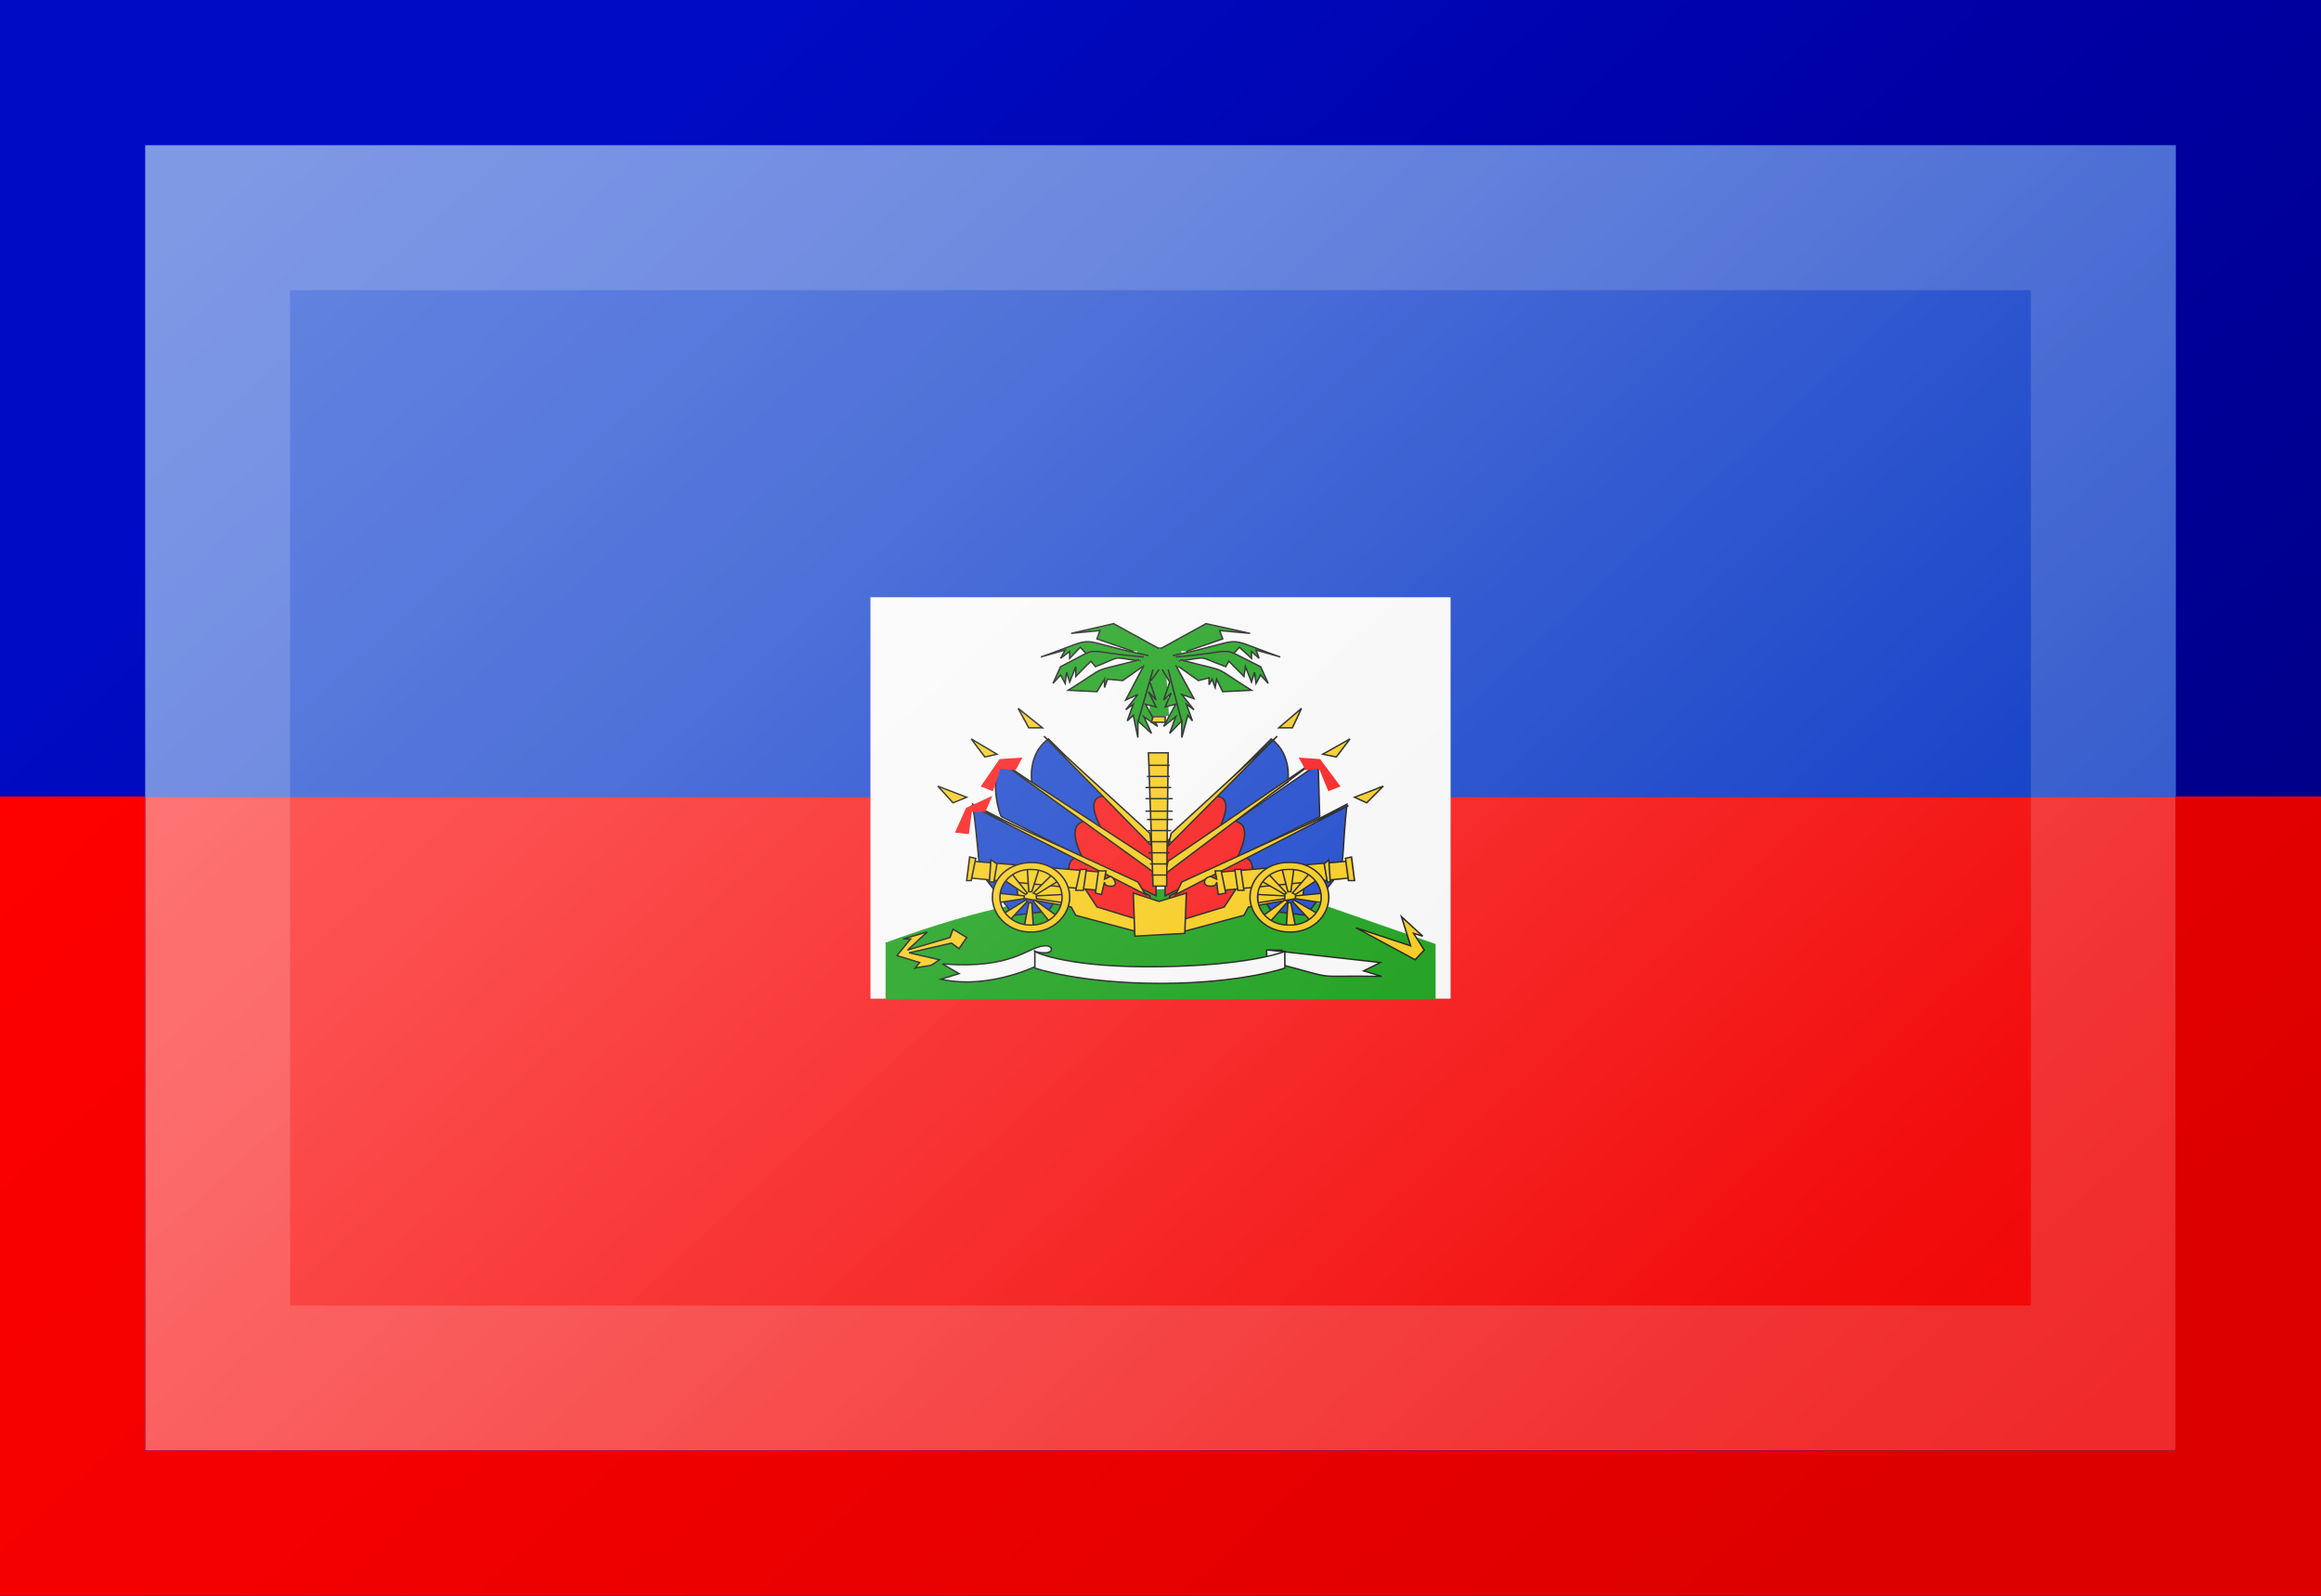
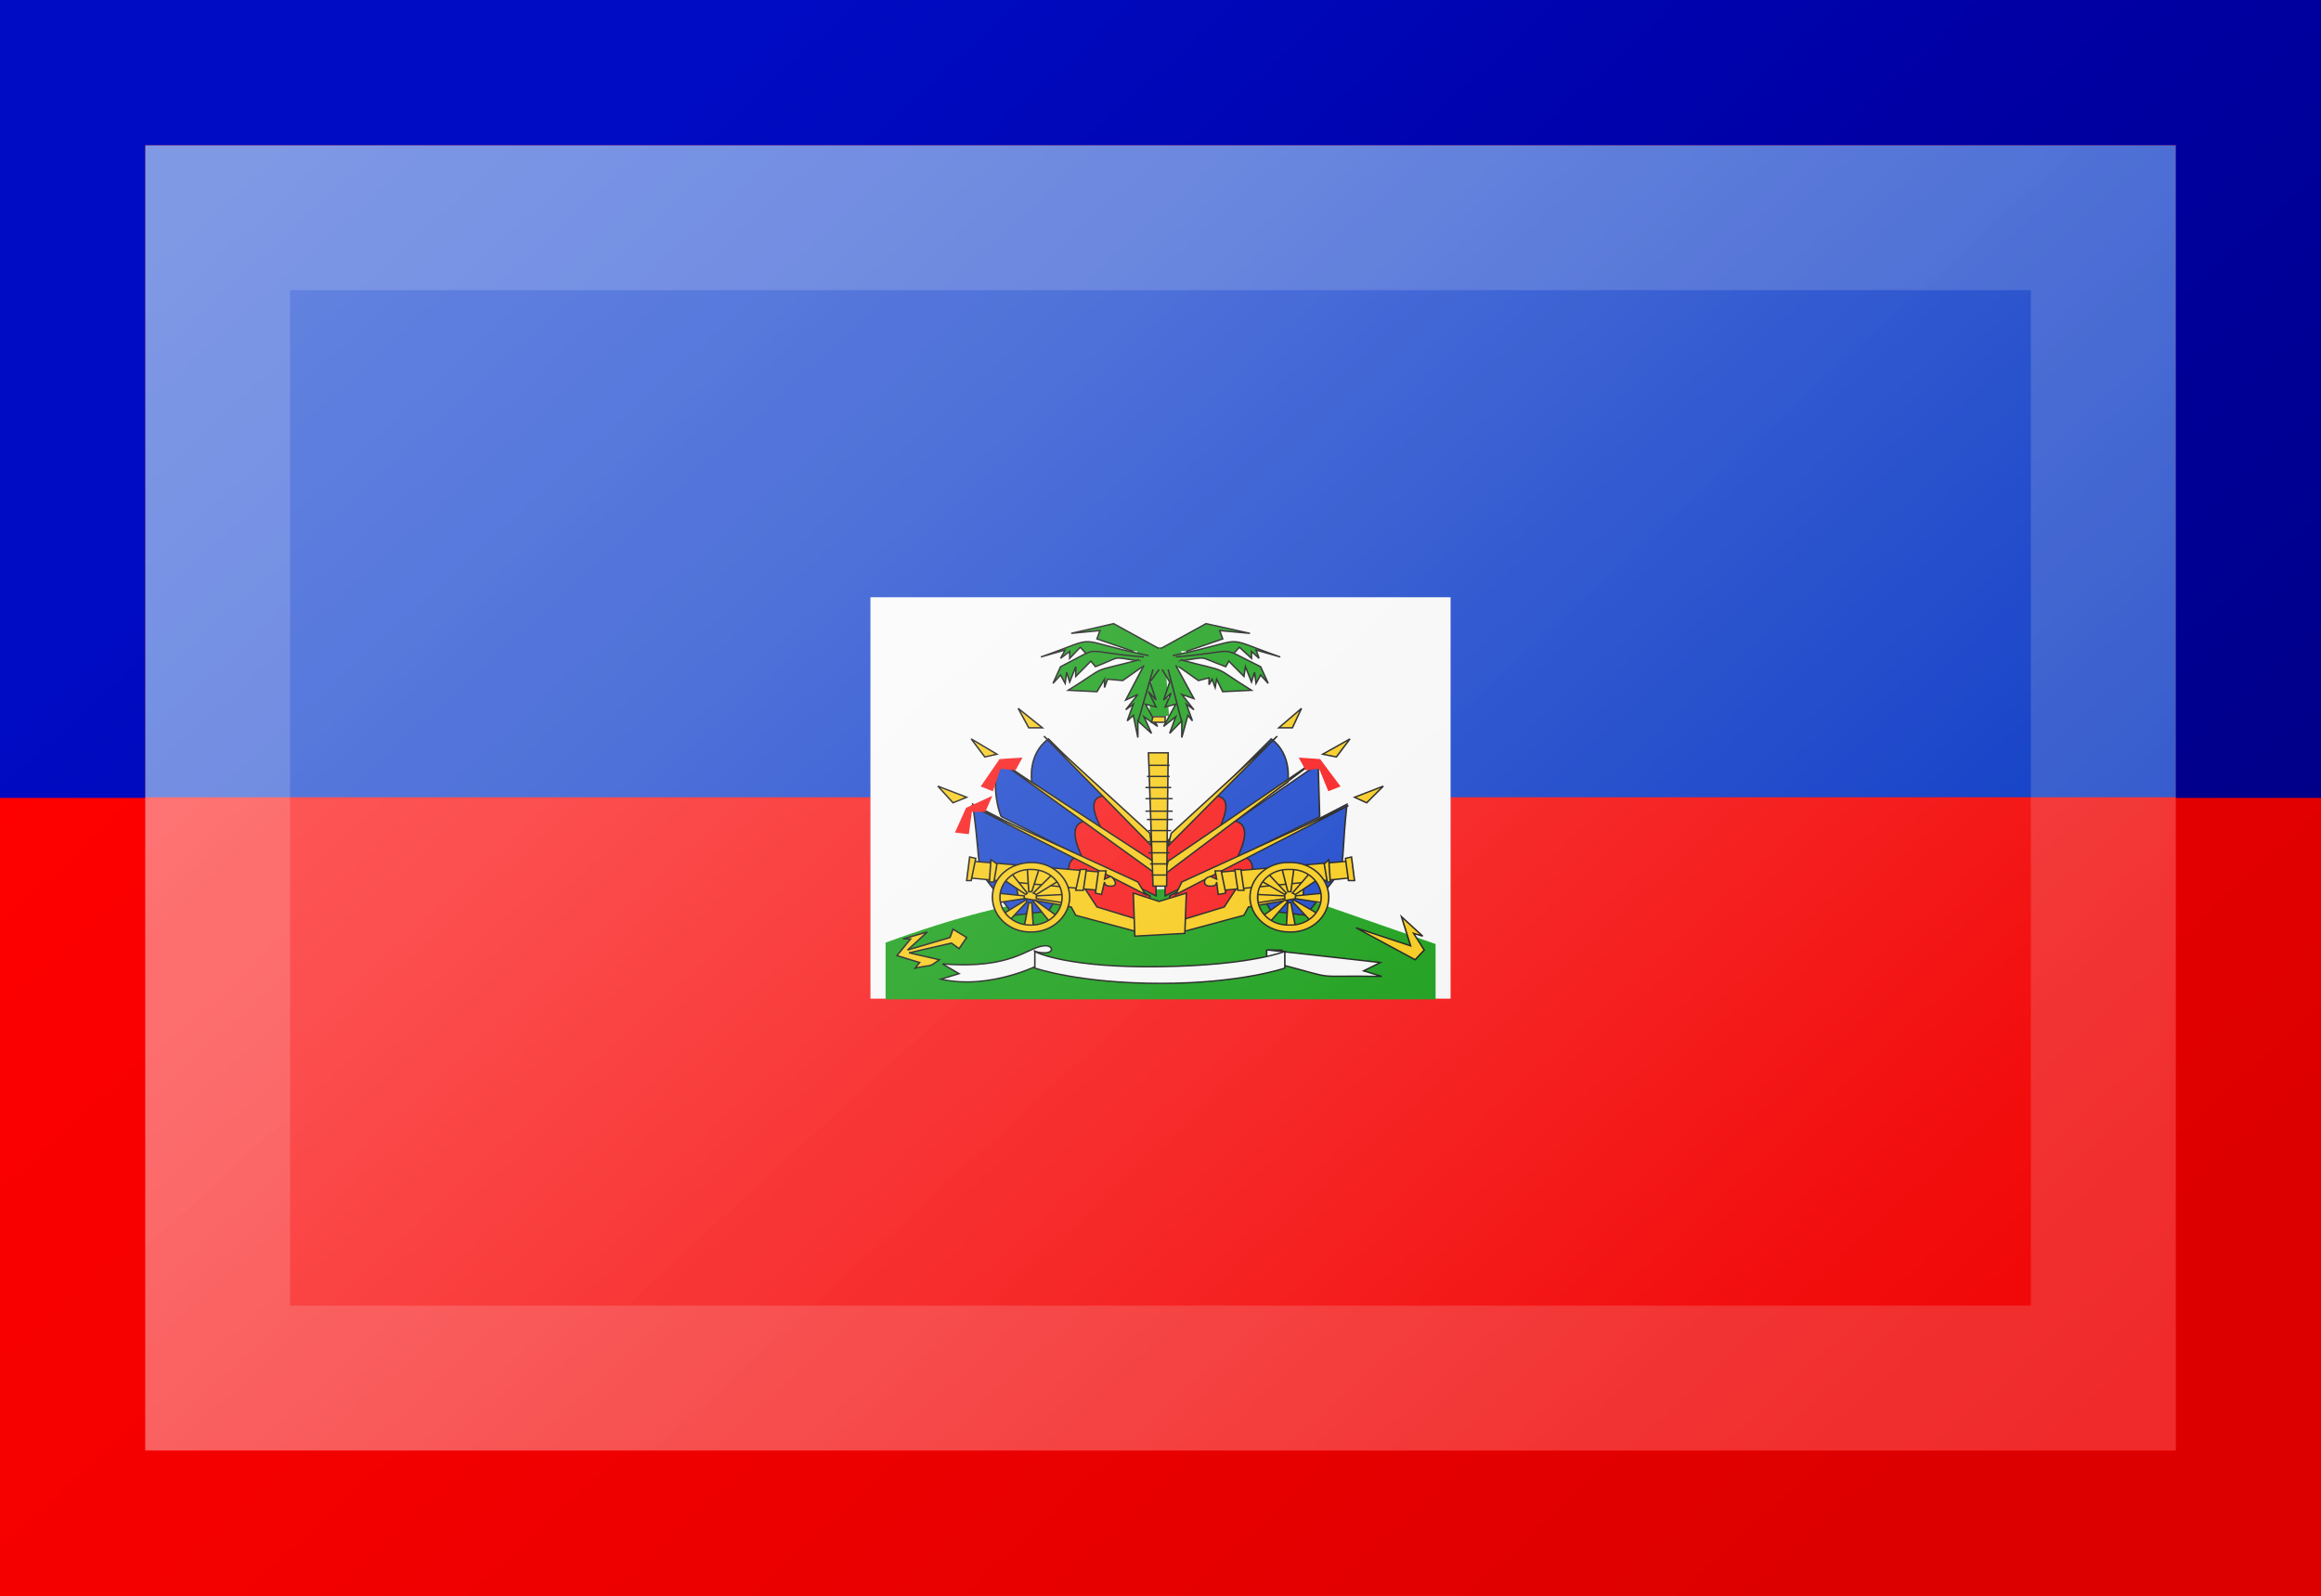
<svg xmlns="http://www.w3.org/2000/svg" xmlns:xlink="http://www.w3.org/1999/xlink" width="16" height="11" viewBox="0 0 16 11">
  <defs>
    <linearGradient id="fht-gloss" gradientUnits="userSpaceOnUse" x1="1.352" y1="1.476" x2="11.384" y2="12.430">
      <stop offset="0.000" stop-color="#fff" stop-opacity="0.400" />
      <stop offset="0.308" stop-color="#fff" stop-opacity="0.314" />
      <stop offset="0.856" stop-color="#fff" stop-opacity="0.061" />
      <stop offset="1.000" stop-color="#fff" stop-opacity="0.021" />
    </linearGradient>
    <linearGradient id="fht-shade" gradientUnits="userSpaceOnUse" x1="2.739" y1="2.991" x2="11.482" y2="12.537">
      <stop offset="0.000" stop-color="#000" stop-opacity="0.000" />
      <stop offset="1.000" stop-color="#000" stop-opacity="0.060" />
    </linearGradient>
-     <linearGradient id="fht-edge" gradientUnits="userSpaceOnUse" x1="2.391" y1="2.611" x2="11.076" y2="12.094">
+     <linearGradient id="fht-edge" x1="2.39" x2="11.08" y1="2.61" y2="12.09" gradientUnits="userSpaceOnUse">
+       <stop offset="0" stop-color="red" />
+       <stop offset=".46" stop-color="#f20000" />
+       <stop offset="1" stop-color="#d00" />
+     </linearGradient>
+     <linearGradient id="fht-edge1" x1="2.39" x2="11.08" y1="2.61" y2="12.09" gradientUnits="userSpaceOnUse">
      <stop offset="0" stop-color="#000cc4" />
-       <stop offset="0.463" stop-color="#0000a5" />
+       <stop offset=".46" stop-color="#0000a5" />
      <stop offset="1" stop-color="#000081" />
-     </linearGradient>
-     <linearGradient id="fht-edge1" gradientUnits="userSpaceOnUse" x1="2.391" y1="2.611" x2="11.076" y2="12.094">
-       <stop offset="0" stop-color="#ff0000" />
-       <stop offset="0.463" stop-color="#f20000" />
-       <stop offset="1" stop-color="#dd0000" />
    </linearGradient>
    <clipPath id="fht-clip">
      <rect width="16" height="11" />
    </clipPath>
  </defs>
  <g clip-path="url(#fht-clip)">
    <g id="fht-art">
      <g transform="scale(1.04447 0.95743)">
        <path fill="red" d="M0 0h15.32v11.49H0z" />
        <path fill="#03c" d="M0 0h15.32v5.74H0z" />
        <g fill="#fc0" stroke="#000">
          <path fill="#fff" stroke="none" d="M5.745 4.3L9.574 4.3L9.574 7.19L5.745 7.19z" />
          <path fill="#090" stroke="#090" stroke-width=".01" d="M8.39 6.39C7.25 6.41 6.81 6.41 5.85 6.79L5.85 7.19L9.47 7.19L9.47 6.8L8.39 6.39z" />
          <g id="fht-ht-a" stroke-width=".01">
            <path fill="#03c" d="m7.36 5.8-.44-.48c-.14.11-.11.31-.11.31l.5.39z" />
            <path fill="red" d="m7.62 6.06-.33-.33c-.14.01-.03.21-.02.24l.34.29z" />
            <path d="M7.59 6L6.89 5.3L7.6 6.09L7.59 6zM6.88 5.24L6.72 5.1L6.79 5.24L6.88 5.24z" />
            <path fill="#03c" d="m7.17 5.92-.55-.43c-.1.1-.02.39-.01.39l.53.29z" />
            <path fill="red" d="m7.63 6.28-.46-.37c-.15.02-.03.25-.02.28l.48.26z" />
            <path d="M7.61 6.2L6.61 5.49L7.64 6.3L7.61 6.2zM6.58 5.43L6.41 5.32L6.5 5.45L6.58 5.43z" />
            <path fill="red" stroke="red" d="M6.55 5.69L6.6 5.53L6.7 5.54L6.74 5.46L6.6 5.47L6.48 5.66L6.55 5.69z" />
            <path fill="#03c" d="M7.13 6.19L6.42 5.79C6.5 6.41 6.39 6.15 6.69 6.59L6.92 6.56L7.13 6.19z" />
            <path fill="red" d="m7.59 6.45-.47-.28c-.15.02 0 .31.01.34l.46.16z" />
            <path d="M7.51 6.35L6.41 5.8L7.56 6.44L7.51 6.35zM6.38 5.74L6.19 5.66L6.29 5.78L6.38 5.74z" />
            <path fill="red" stroke="red" d="M6.39 6L6.41 5.84L6.5 5.84L6.54 5.74L6.38 5.82L6.31 5.99L6.39 6z" />
          </g>
          <g stroke-width=".01">
            <path fill="#03c" d="m7.95 5.8.44-.48c.14.11.11.31.11.31l-.5.39z" />
            <path fill="red" d="m7.7 6.06.32-.33c.14.01.03.21.03.24l-.35.29z" />
            <path d="M7.73 6L8.43 5.3L7.71 6.09L7.73 6zM8.44 5.24L8.59 5.1L8.53 5.24L8.44 5.24z" />
            <path fill="#03c" d="M8.14 5.92L8.7 5.5L8.71 5.88L8.17 6.17L8.14 5.92z" />
            <path fill="red" d="m7.69 6.28.45-.37c.15.02.03.25.02.28l-.47.26z" />
            <path d="M7.71 6.2L8.69 5.47L7.68 6.3L7.71 6.2zM8.73 5.43L8.91 5.32L8.82 5.45L8.73 5.43z" />
            <path fill="red" stroke="red" d="M8.77 5.69L8.71 5.53L8.62 5.54L8.58 5.46L8.71 5.47L8.84 5.66L8.77 5.69z" />
            <path fill="#03c" d="M8.18 6.19L8.89 5.79C8.83 6.4 8.93 6.14 8.62 6.59L8.39 6.56L8.18 6.19z" />
            <path fill="red" d="m7.72 6.45.48-.28c.15.02 0 .31-.01.34l-.47.16z" />
            <path d="M7.8 6.35L8.9 5.8L7.76 6.44L7.8 6.35zM8.94 5.74L9.13 5.66L9.02 5.78L8.94 5.74z" />
          </g>
          <path fill="#090" stroke="#090" stroke-width=".01" d="m7.61 4.81-.02.34h.12l-.02-.34.11-.01-.01-.14-.28.01v.12z" />
          <g id="fht-ht-b" fill="#090" stroke-width=".01">
            <path d="M7.65 4.67L7.35 4.49L7.07 4.56L7.26 4.54L7.24 4.6L7.48 4.69" />
            <path d="M7.58 4.72C7.05 4.6 7.29 4.57 6.87 4.73L7.03 4.68L7 4.74L7.06 4.69L7.06 4.74L7.13 4.66L7.18 4.72" />
            <path d="M7.55 4.73C7.11 4.69 7.29 4.64 7 4.8L6.95 4.92L7 4.86L7.03 4.92L7.04 4.84L7.06 4.91L7.1 4.8L7.1 4.87L7.2 4.76L7.23 4.8C7.42 4.72 7.32 4.73 7.53 4.76" />
            <path d="M7.52 4.75C7.17 4.85 7.33 4.78 7.05 4.97L7.24 4.98L7.29 4.89L7.29 4.95L7.31 4.89L7.41 4.9L7.54 4.8" />
            <path d="M7.55 4.79L7.43 5.04L7.51 5L7.43 5.11L7.48 5.07L7.44 5.19L7.48 5.15L7.51 5.31L7.51 5.19L7.6 5.28L7.55 5.16L7.64 5.23L7.56 5.07L7.63 5.09L7.58 4.98L7.63 5.04L7.59 4.91L7.65 4.82M7.61 4.82L7.51 5.2" />
          </g>
          <g fill="#090" stroke-width=".01">
            <path d="M7.66 4.67L7.96 4.49L8.25 4.56L8.05 4.54L8.07 4.6L7.83 4.69" />
            <path d="M7.74 4.72C8.27 4.6 8.03 4.57 8.45 4.73L8.29 4.68L8.31 4.74L8.26 4.69L8.26 4.74L8.18 4.66L8.13 4.72" />
            <path d="M7.76 4.73C8.2 4.69 8.02 4.64 8.32 4.8L8.37 4.92L8.32 4.86L8.29 4.92L8.28 4.84L8.26 4.91L8.22 4.8L8.21 4.87L8.11 4.76L8.09 4.8C7.89 4.72 7.99 4.73 7.78 4.76" />
            <path d="M7.79 4.75C8.14 4.85 7.98 4.78 8.26 4.97L8.07 4.98L8.03 4.89L8.02 4.95L8 4.89L7.98 4.93L7.98 4.88L7.91 4.9L7.78 4.8" />
            <path d="M7.76 4.79L7.88 5.03L7.8 5L7.88 5.11L7.83 5.07L7.87 5.19L7.84 5.15L7.8 5.31L7.8 5.19L7.72 5.28L7.76 5.16L7.68 5.23L7.76 5.07L7.69 5.09L7.73 4.99L7.68 5.04L7.72 4.91L7.67 4.82M7.71 4.82L7.8 5.2" />
          </g>
          <path stroke-width=".01" d="M7.7 6.38L7.71 5.42L7.58 5.42L7.61 6.38L7.7 6.38z" />
          <path stroke-width=".01" d="M7.69 5.16h-.08l-.01.04h.09zM7.7 6.3h-.1m.11-.08h-.12m.13-.08h-.14m.15-.08h-.15m.15-.08h-.15m.16-.08h-.17m.17-.06h-.18m.18-.09h-.18m.17-.08h-.17m.16-.08h-.15m.15-.08h-.14" />
          <g id="fht-ht-d" stroke-width=".01">
            <path d="m7.51 6.62-.27-.09-.12-.2-.42-.02.02.15.35.07.03.06.41.12z" />
            <path d="m7.28 6.28-.87-.08-.02.12.86.09z" />
            <path d="m6.4 6.17-.02.17h.03l.03-.16zm.14.02-.01.16h.03l.02-.13zm.59.07-.03.15h.05l.02-.15zm.12.01-.02.16.04.01.02-.09q0 .03.04.03t.03-.03-.03-.04l-.04.02.01-.06zm-.3.02-.13.14.02.01.15-.1zm-.29.34.12-.14-.01-.01-.15.1zm.31-.04-.14-.11-.01.01.11.15zm-.35-.26.15.11.01-.01-.11-.15zm.16-.08.01.17h.02l.05-.17zm.04.42-.01-.17h-.02l-.03.17zm.2-.23-.18.01v.02l.18.03zm-.44.06.18-.03v-.02l-.18-.02z" />
            <path fill-rule="evenodd" stroke-linecap="round" d="M7.06 6.46c0 .13-.11.25-.25.25a.25.25 0 0 1-.26-.25c0-.14.11-.25.26-.25a.25.25 0 0 1 .25.25zm-.05 0a.2.2 0 0 1-.2.2.2.2 0 0 1-.21-.21.2.2 0 0 1 .21-.19.2.2 0 0 1 .2.2z" />
          </g>
          <g stroke-width=".01">
            <path d="m7.81 6.62.27-.09.12-.2.41-.02-.01.15-.36.07-.03.06-.41.12z" />
            <path d="m8.04 6.28.86-.08.02.12-.85.09z" />
            <path d="m8.92 6.17.02.17H8.9l-.02-.16zm-.15.02.01.16h-.02l-.02-.13zm-.58.07.02.15h-.04l-.02-.15zm-.13.01.03.16-.05.01-.01-.09q0 .03-.04.03t-.04-.03.04-.04l.04.02-.01-.06zm.31.02.12.14-.01.01-.16-.1zm.28.34-.12-.14.01-.01.16.1zm-.31-.04.14-.11.02.01-.12.15zm.36-.26-.15.11-.02-.01.12-.15zm-.16-.08-.02.17H8.5l-.04-.17zm-.05.42.01-.17h.02l.03.17zm-.19-.23.18.01v.02l-.18.03zm.43.06-.18-.03v-.02l.19-.02z" />
            <path fill-rule="evenodd" stroke-linecap="round" d="M8.25 6.46c0 .13.11.25.26.25a.25.25 0 0 0 .26-.25.25.25 0 0 0-.26-.25.25.25 0 0 0-.26.25zm.05 0a.2.2 0 0 0 .21.2.2.2 0 0 0 .21-.21.2.2 0 0 0-.21-.19.2.2 0 0 0-.21.2z" />
          </g>
          <path stroke-width=".01" d="M7.83 6.43L7.82 6.72L7.49 6.74L7.48 6.43L7.65 6.49L7.83 6.43z" />
          <path fill-rule="evenodd" stroke-width=".01" d="M6.29 6.69L6.27 6.75L5.99 6.84L6.12 6.71L5.96 6.76L6.01 6.76L5.92 6.88L6.07 6.93L6.04 6.97C6.17 6.94 6.12 6.97 6.2 6.91L6 6.86L6.28 6.79L6.33 6.83L6.38 6.75L6.29 6.69z" />
          <path stroke-width=".01" d="M9.31 6.81L9.25 6.6L9.39 6.74L9.33 6.72L9.4 6.84L9.34 6.91L8.95 6.68L9.31 6.81z" />
          <g fill="#fff" stroke-width=".01">
            <path d="m6.33 7.01-.11-.07c.46.04.56-.12.67-.13.07-.01.08.08-.06.04l.04.09s-.33.19-.66.11zm2.03-.1v-.07h.1l.01.08z" />
            <path d="M9 6.99L9.11 6.93L8.37 6.84L8.48 6.85L8.44 6.94C8.86 7.06 8.63 7.02 9.12 7.03L9 6.99z" />
            <path d="M6.83 6.85v.12s.29.11.83.11c.53 0 .82-.11.82-.11v-.12s-.22.1-.82.11-.82-.1-.83-.11z" />
          </g>
        </g>
      </g>
    </g>
    <use xlink:href="#fht-art" />
    <use xlink:href="#fht-art" />
    <rect x="1" y="1" width="14" height="9" fill="url(#fht-gloss)" />
    <path d="M1 1h14v9H1zM2 2v7h12V2z" fill="#fff" fill-opacity="0.164" fill-rule="evenodd" />
    <rect x="1" y="1" width="14" height="9" fill="url(#fht-shade)" />
-     <path fill="url(#fht-edge)" d="M0 0h16v11H0zM1 1v9h14V1z" />
-     <path fill="url(#fht-edge1)" d="M0 11H16V10H0zM0 5.49V10H1V5.49zM16 5.49V10H15V5.49z" />
+     <path fill="url(#fht-edge)" d="M0 0h16v1H0zm16 10v1H0v-1zM1 1v9H0V1zm15 0v9h-1V1z" />
+     <path fill="url(#fht-edge1)" d="M0 0h16v1H0zm1 1v4.5H0V1zm15 0v4.5h-1V1z" />
  </g>
</svg>
